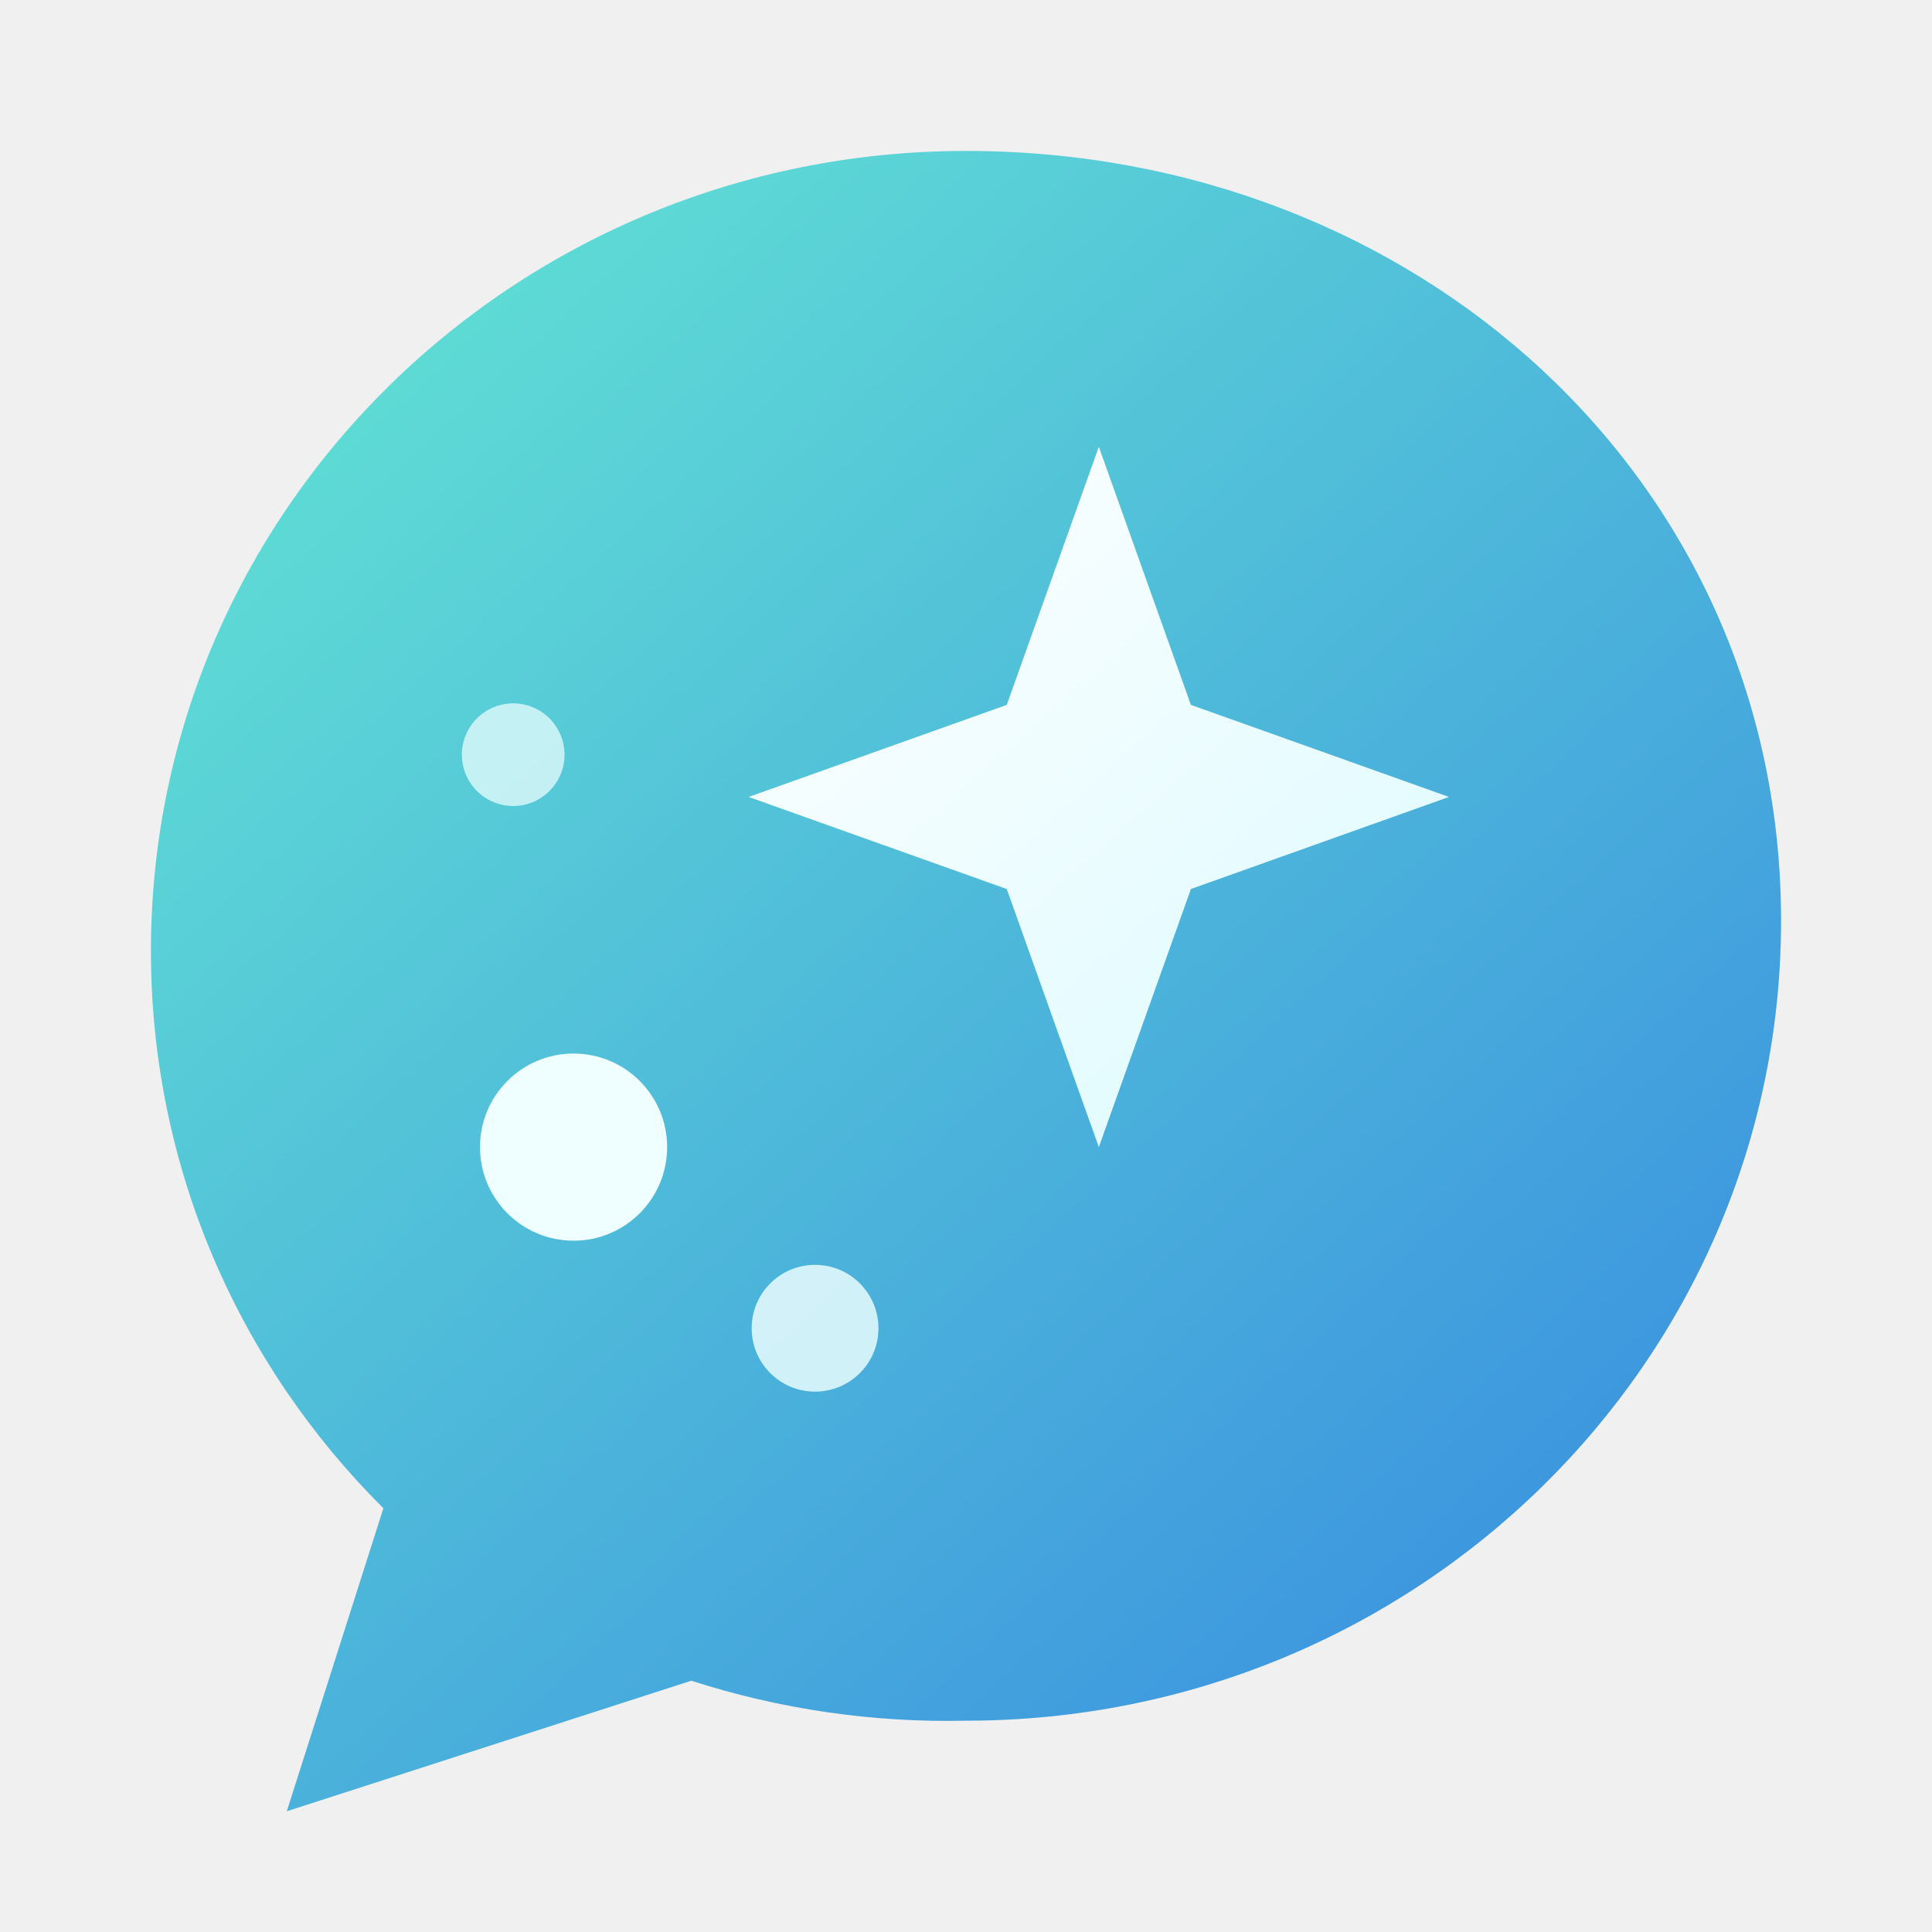
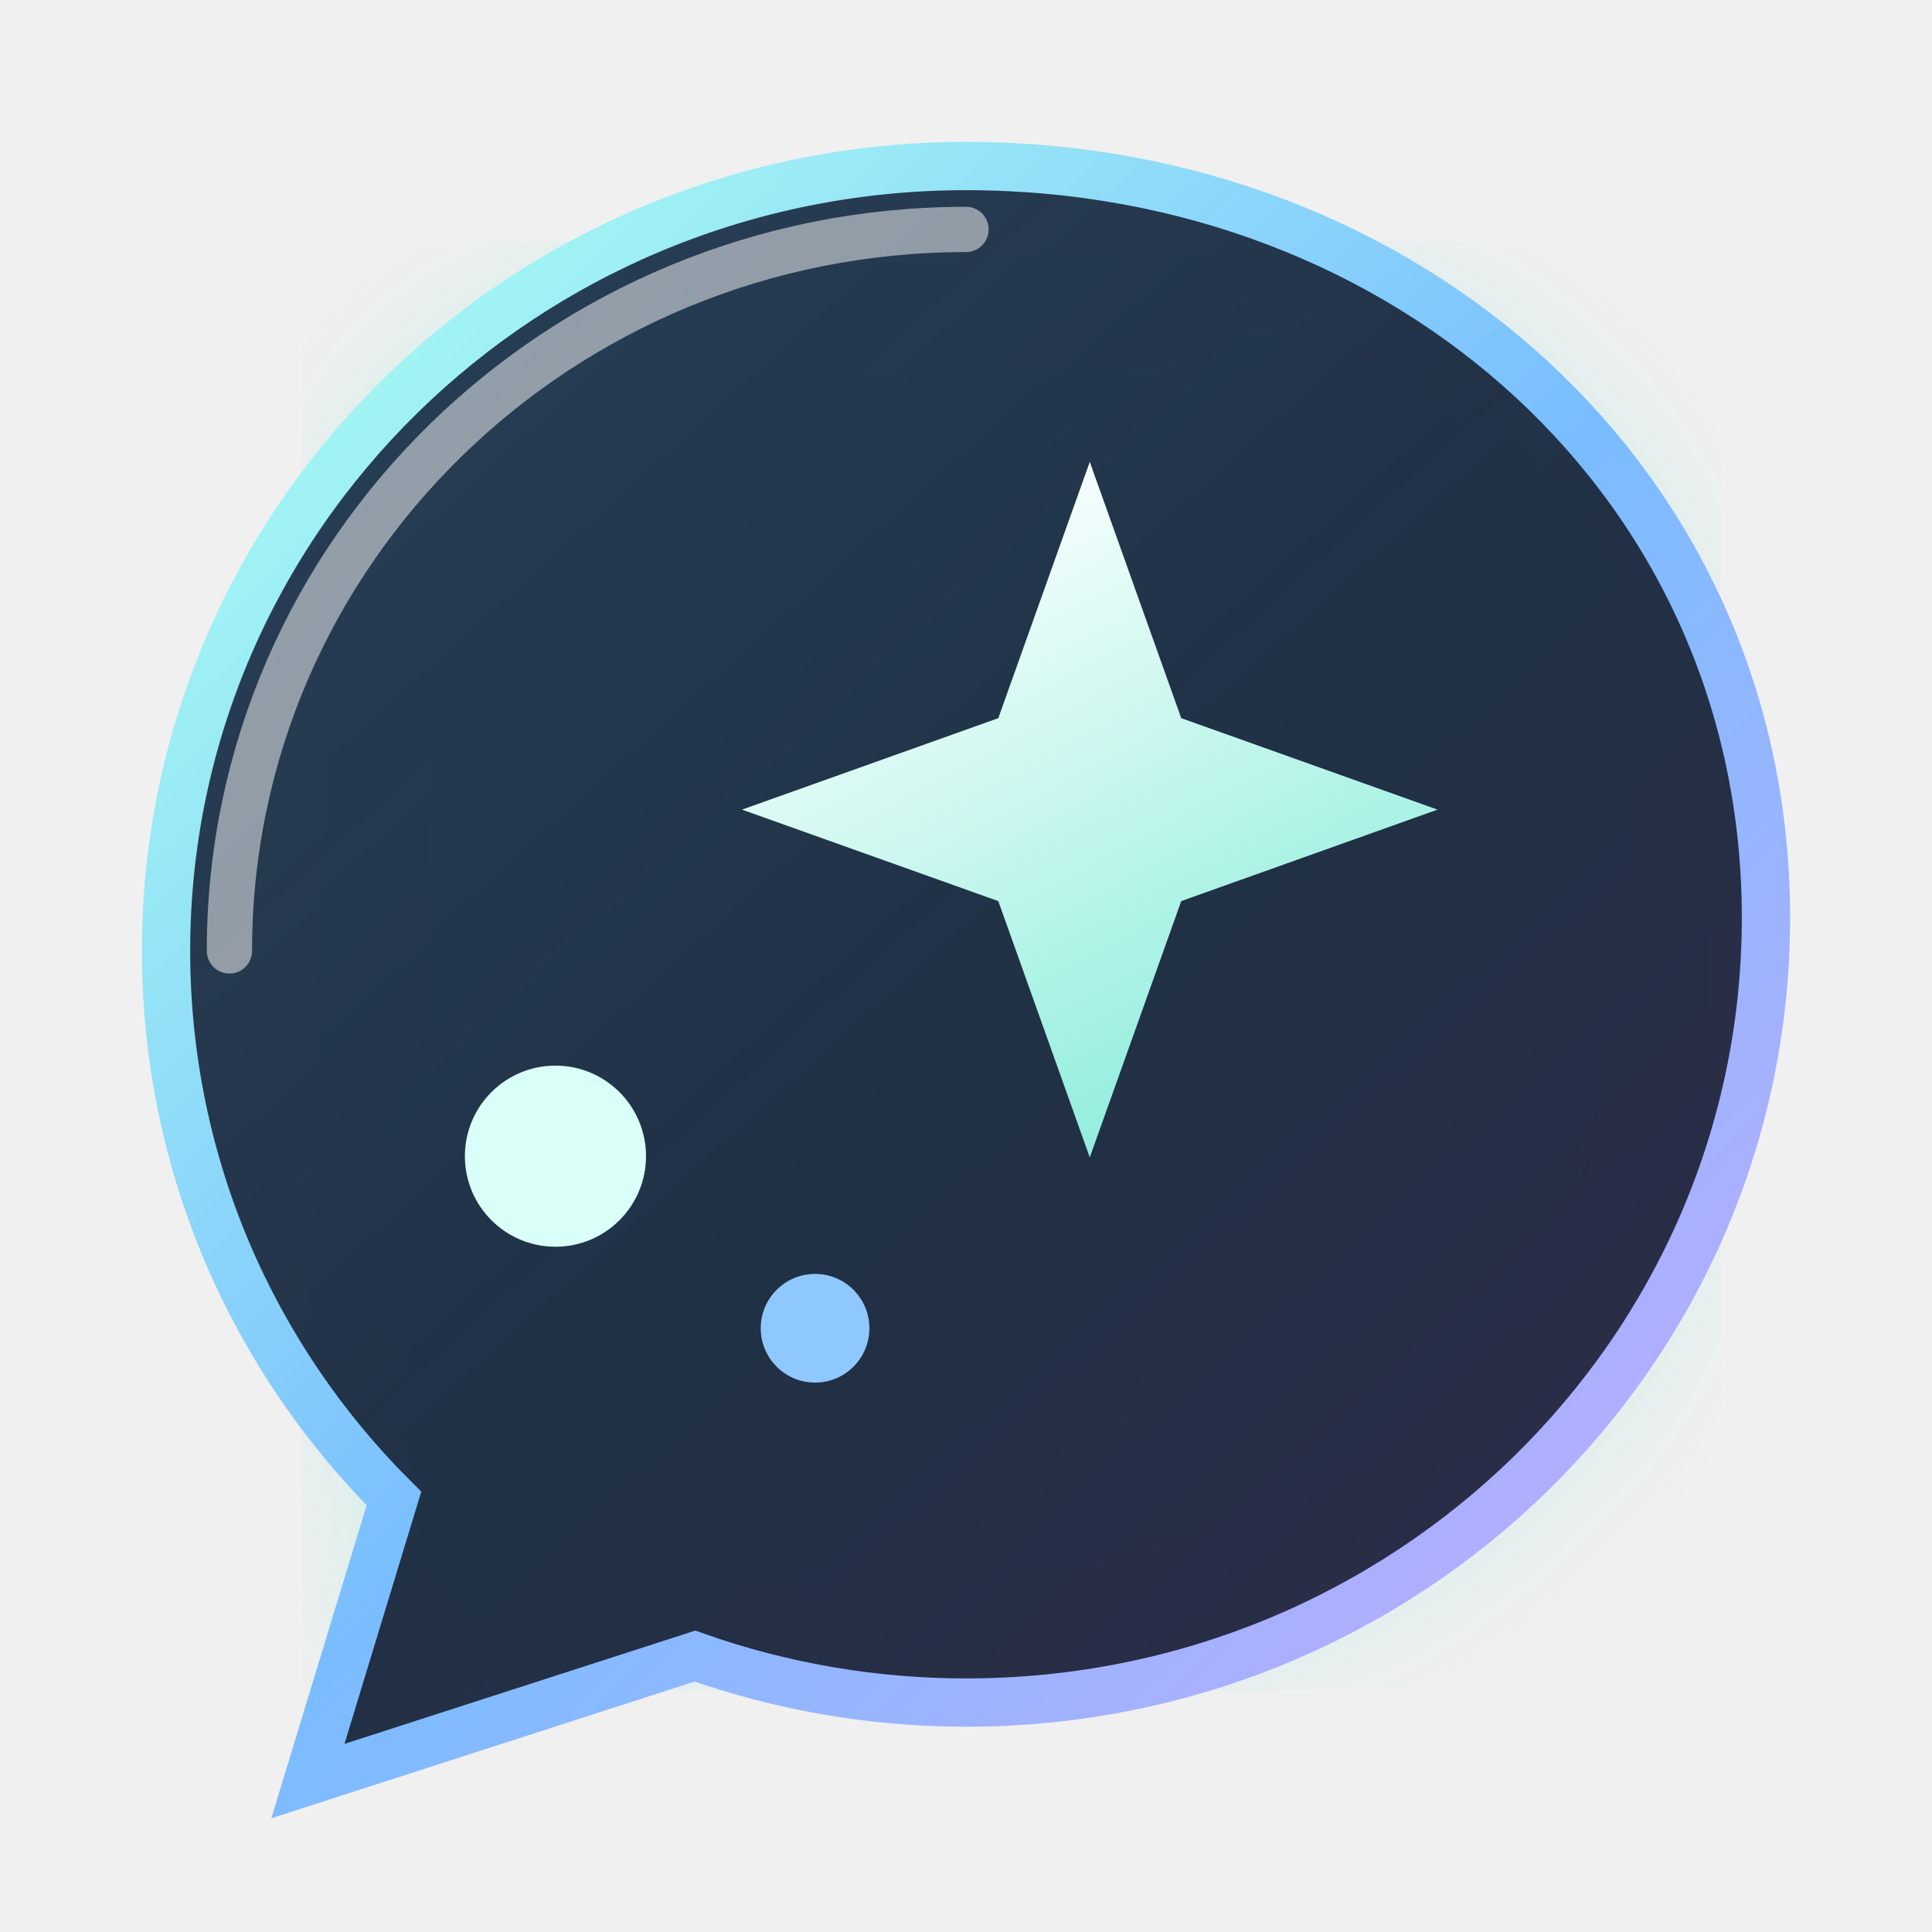
<svg xmlns="http://www.w3.org/2000/svg" viewBox="0 0 64 64" fill="none">
  <defs>
-     <linearGradient id="bubble" x1="9" y1="7" x2="55" y2="57" gradientUnits="userSpaceOnUse">
-       <stop stop-color="#62e3d4" />
-       <stop offset="1" stop-color="#398de0" />
+     <linearGradient id="glass" x1="9" y1="7" x2="55" y2="58" gradientUnits="userSpaceOnUse">
+       <stop stop-color="#203951" stop-opacity=".96" />
+       <stop offset=".55" stop-color="#15243a" stop-opacity=".94" />
+       <stop offset="1" stop-color="#272341" stop-opacity=".96" />
    </linearGradient>
-     <linearGradient id="shine" x1="21" y1="18" x2="44" y2="44" gradientUnits="userSpaceOnUse">
-       <stop stop-color="#ffffff" />
-       <stop offset="1" stop-color="#d9faff" />
+     <linearGradient id="edge" x1="9" y1="8" x2="56" y2="56" gradientUnits="userSpaceOnUse">
+       <stop stop-color="#a9fff1" />
+       <stop offset=".52" stop-color="#79bdff" />
+       <stop offset="1" stop-color="#c2a9ff" />
    </linearGradient>
+     <linearGradient id="spark" x1="29" y1="17" x2="42" y2="41" gradientUnits="userSpaceOnUse">
+       <stop stop-color="#fff" />
+       <stop offset="1" stop-color="#78ead6" />
+     </linearGradient>
+     <filter id="glow" x="10" y="8" width="47" height="48" color-interpolation-filters="sRGB" filterUnits="userSpaceOnUse">
+       <feGaussianBlur stdDeviation="2.5" />
+     </filter>
  </defs>
-   <path d="M32 5C17.088 5 5 16.864 5 31.5c0 7.196 2.933 13.722 7.7 18.463L9.5 60l13.4-4.324A27.65 27.65 0 0 0 32 57c14.912 0 27-11.864 27-26.5S46.912 5 32 5Z" fill="url(#bubble)" />
-   <path d="m36.4 14.8 3.05 8.55L48 26.4l-8.55 3.05L36.4 38l-3.05-8.55L24.8 26.4l8.55-3.05 3.05-8.55Z" fill="url(#shine)" />
-   <circle cx="19" cy="38" r="3.1" fill="#efffff" />
-   <circle cx="27" cy="44" r="2.1" fill="#efffff" fill-opacity=".82" />
-   <circle cx="17" cy="25" r="1.7" fill="#efffff" fill-opacity=".72" />
+   <path d="M32 5.5c-14.64 0-26.5 11.64-26.5 26 0 7.07 2.88 13.49 7.55 18.14L10.2 59l12.82-4.14a26.9 26.9 0 0 0 8.98 1.54c14.64 0 26.5-11.64 26.5-26S46.64 5.5 32 5.5Z" fill="#78ead6" fill-opacity=".3" filter="url(#glow)" />
+   <path d="M32 5.5c-14.64 0-26.5 11.64-26.5 26 0 7.07 2.88 13.49 7.55 18.14L10.2 59l12.82-4.14a26.9 26.9 0 0 0 8.98 1.54c14.64 0 26.5-11.64 26.5-26S46.64 5.5 32 5.5Z" fill="url(#glass)" stroke="url(#edge)" stroke-width="1.6" />
+   <path d="M32 7.6c-13.47 0-24.4 10.7-24.4 23.9" stroke="#fff" stroke-linecap="round" stroke-opacity=".5" stroke-width="1.5" />
+   <path d="m36.1 15.3 3.03 8.49 8.49 3.03-8.49 3.03-3.03 8.49-3.03-8.49-8.49-3.03 8.49-3.03 3.03-8.49Z" fill="url(#spark)" />
+   <circle cx="18.4" cy="38.3" r="3" fill="#d9fff8" />
+   <circle cx="27" cy="44" r="1.8" fill="#8fc8ff" />
</svg>
